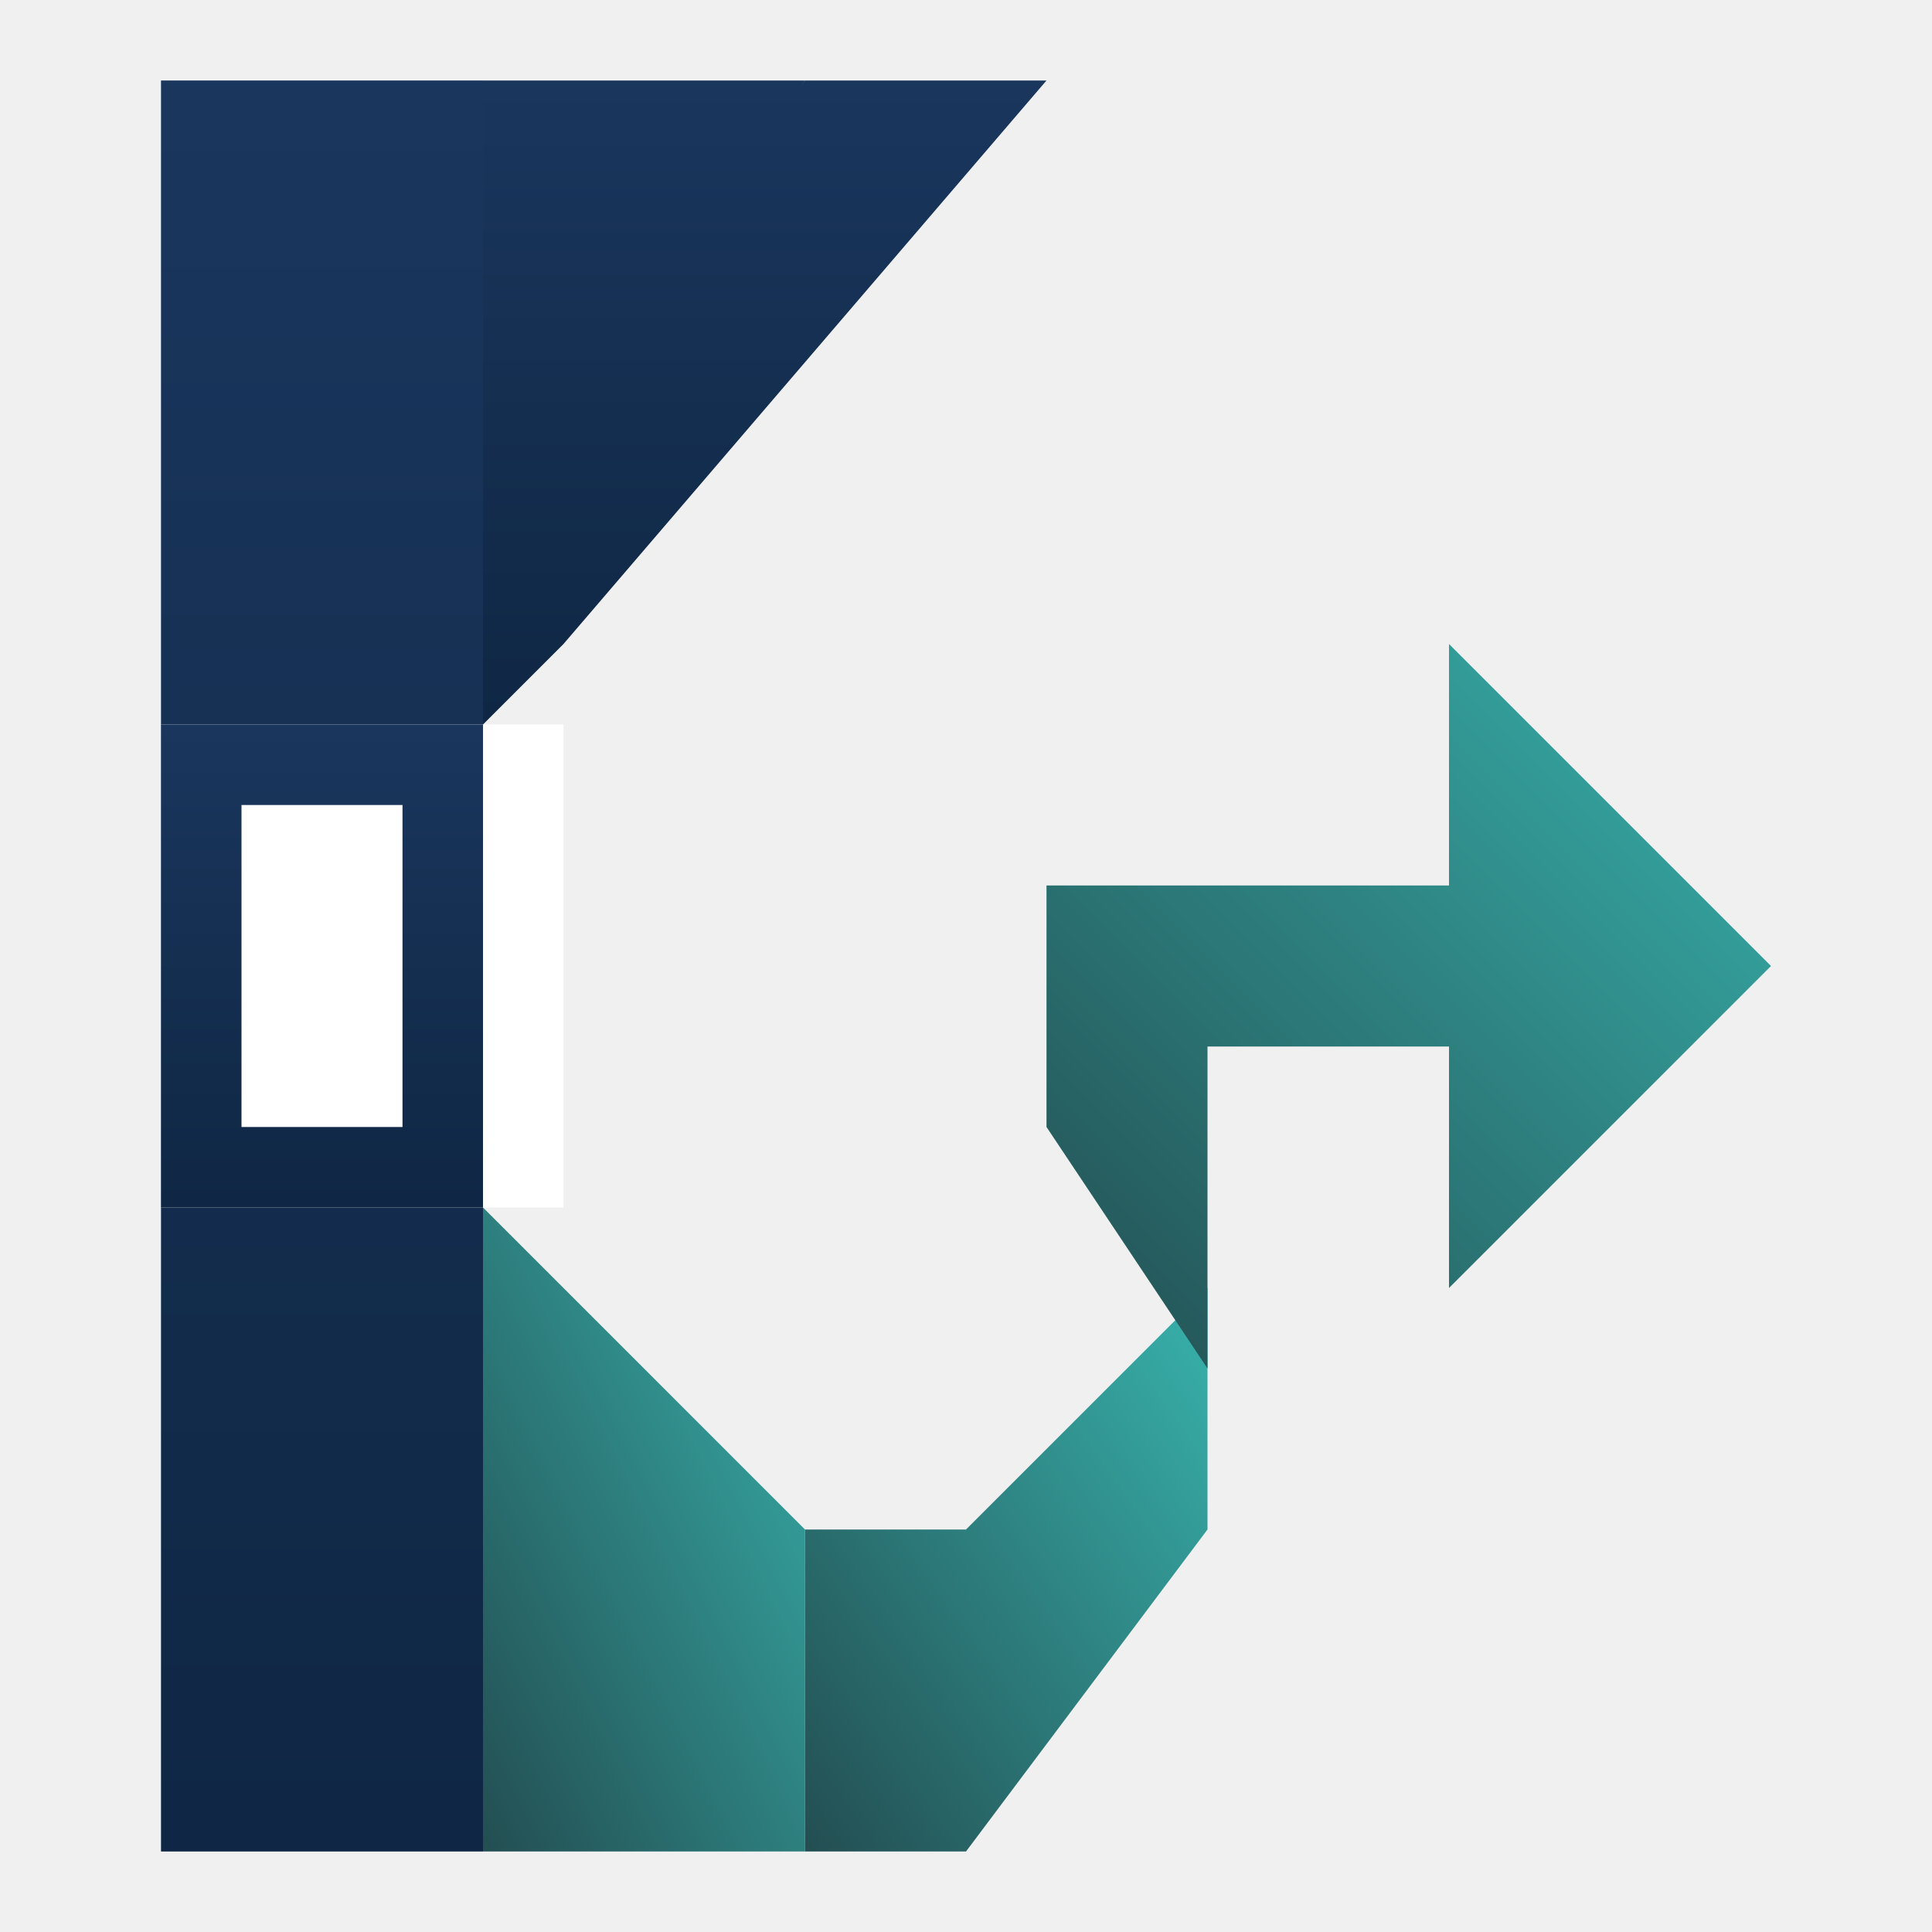
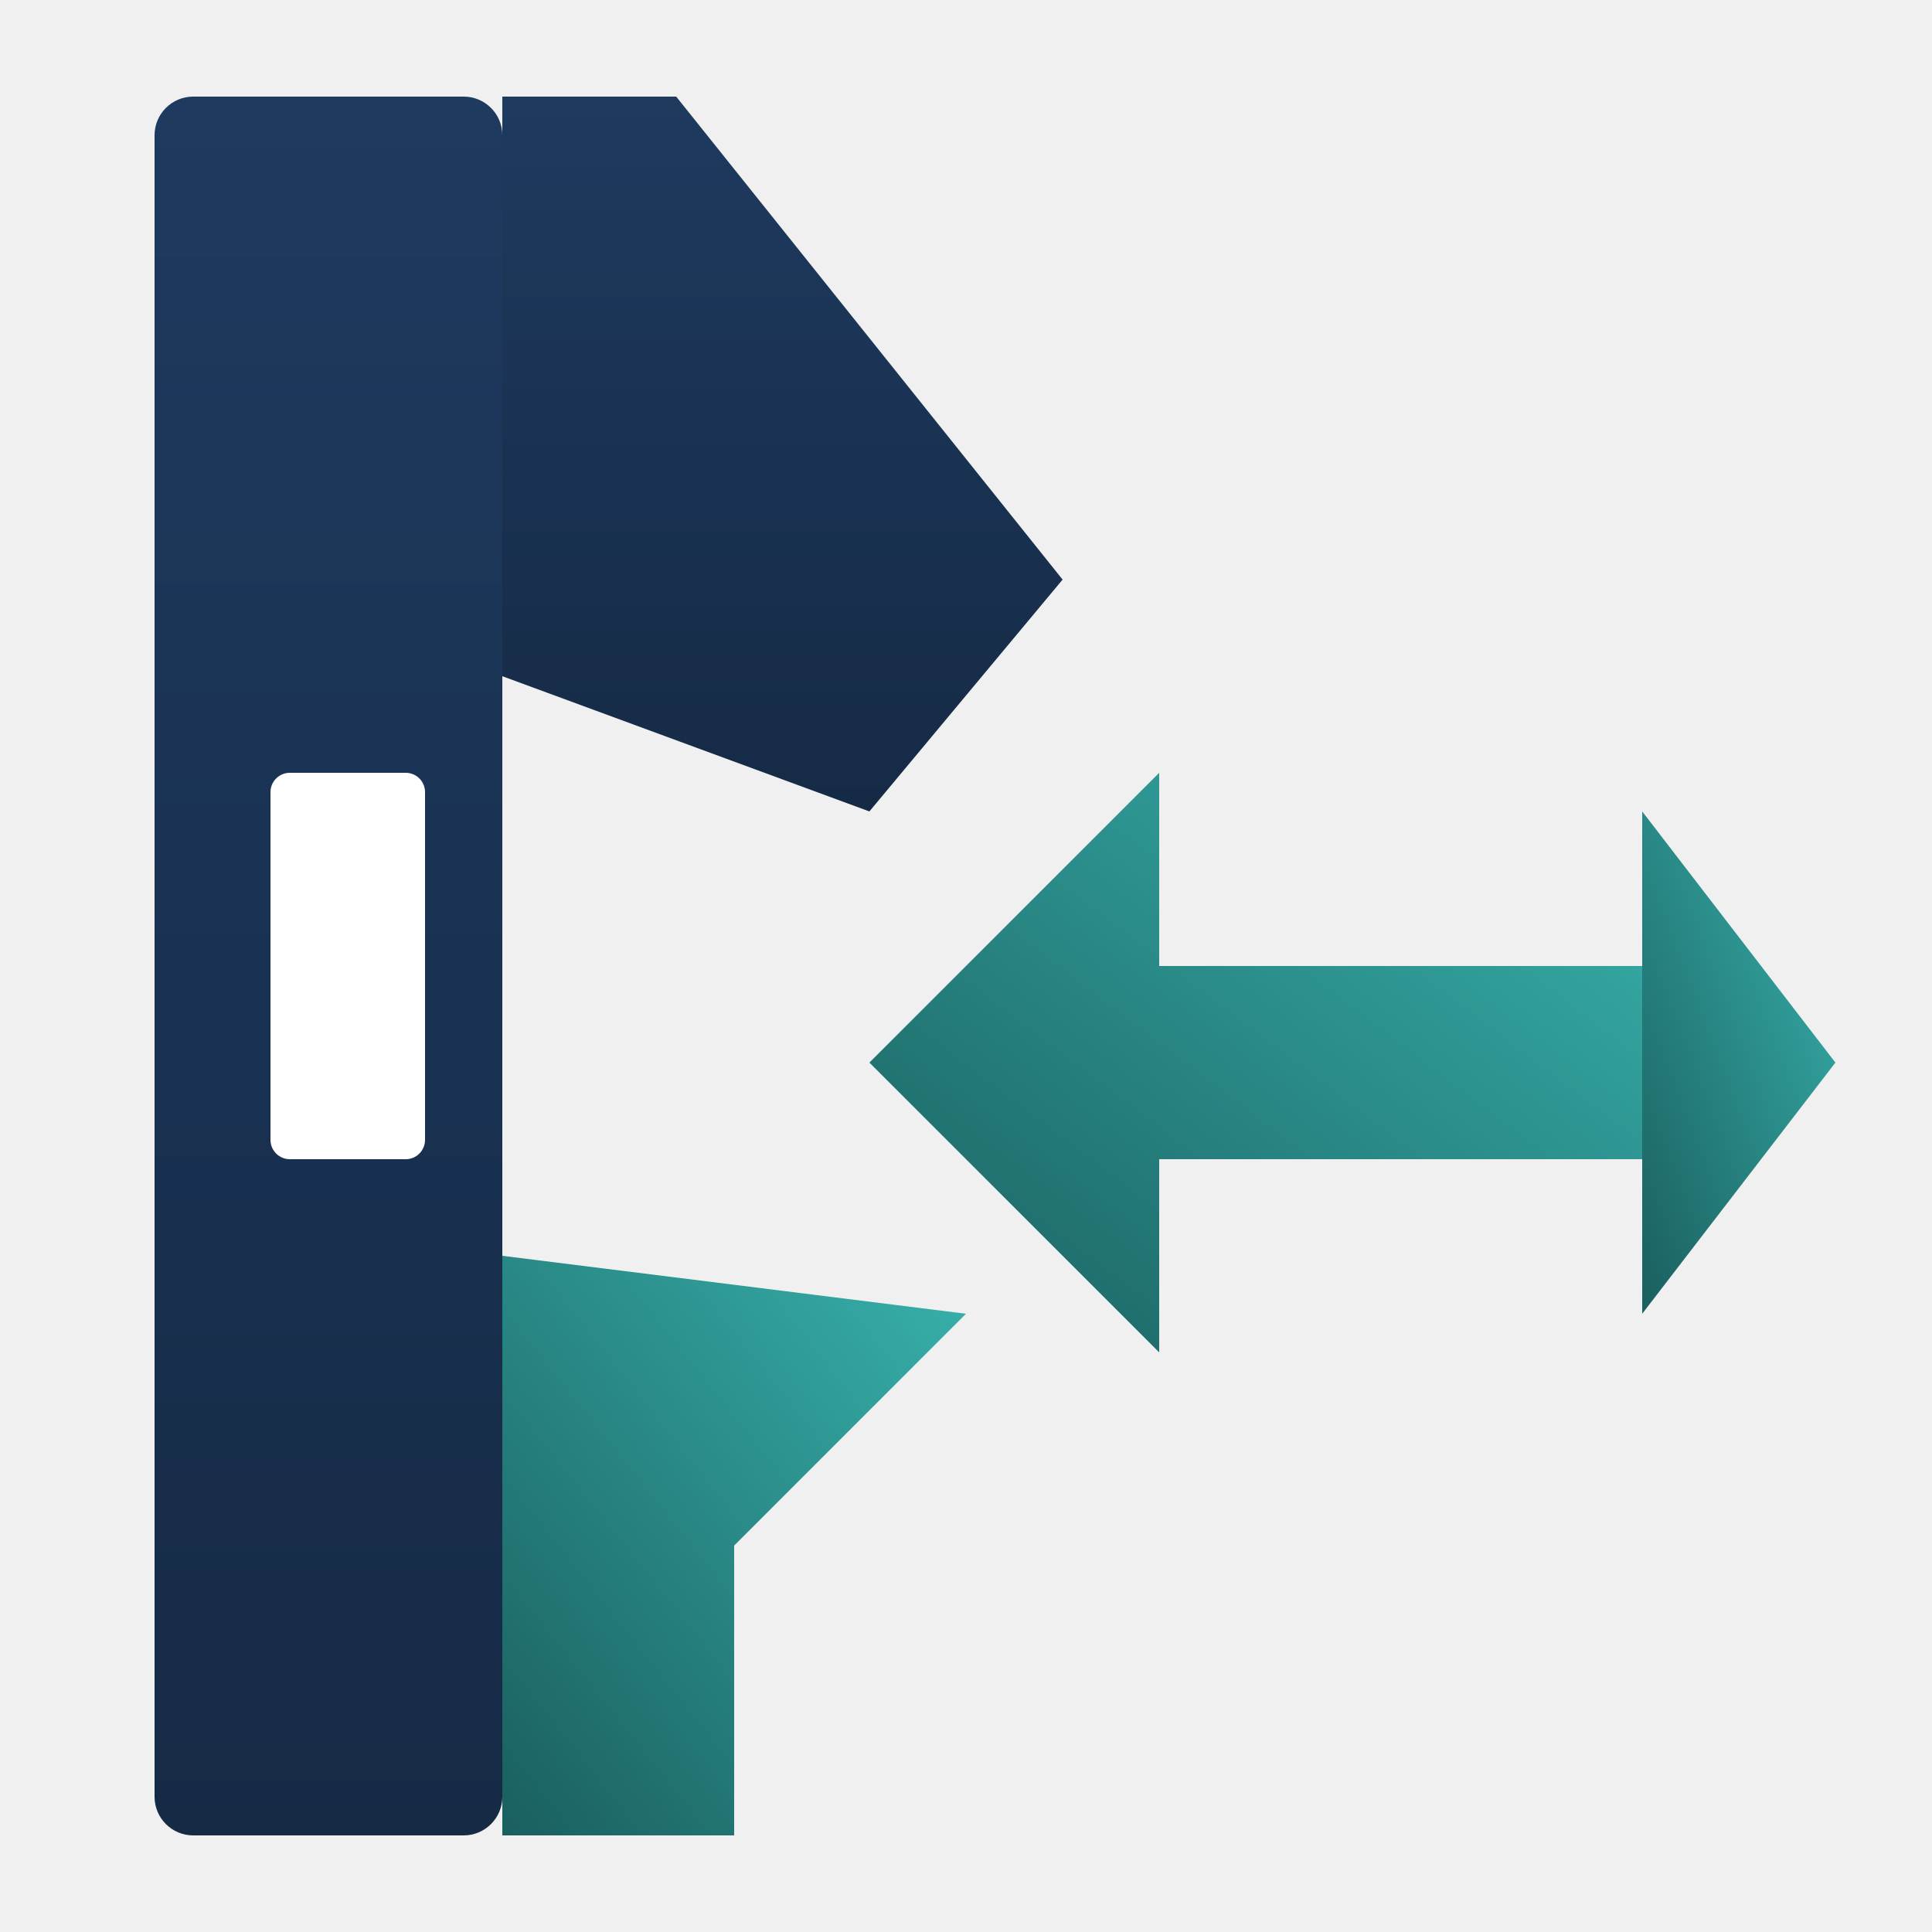
- <svg xmlns="http://www.w3.org/2000/svg" viewBox="0 0 120 120" fill="none">
+ <svg xmlns="http://www.w3.org/2000/svg" viewBox="0 0 100 100" fill="none">
  <defs>
    <linearGradient id="darkBlue" x1="0%" y1="0%" x2="0%" y2="100%">
-       <stop offset="0%" style="stop-color:#1a365d" />
-       <stop offset="100%" style="stop-color:#0f2744" />
+       <stop offset="0%" stop-color="#1e3a5f" />
+       <stop offset="100%" stop-color="#152a45" />
    </linearGradient>
    <linearGradient id="teal" x1="0%" y1="100%" x2="100%" y2="0%">
-       <stop offset="0%" style="stop-color:#234e52" />
-       <stop offset="100%" style="stop-color:#38b2ac" />
+       <stop offset="0%" stop-color="#1a5f5f" />
+       <stop offset="100%" stop-color="#38b2ac" />
    </linearGradient>
  </defs>
-   <path d="M10 5 L10 115 L30 115 L30 75 L30 45 L30 5 Z" fill="url(#darkBlue)" />
-   <rect x="10" y="45" width="25" height="30" fill="none" stroke="url(#darkBlue)" stroke-width="0" />
-   <path d="M10 45 L35 45 L35 75 L10 75 Z" fill="white" />
-   <path d="M10 45 L10 75 L30 75 L30 45 Z" fill="url(#darkBlue)" />
-   <rect x="15" y="50" width="10" height="20" fill="white" />
-   <path d="M30 45 L30 5 L50 5 L30 35 Z" fill="url(#darkBlue)" />
-   <path d="M35 40 L65 5 L50 5 L30 30 L30 45 Z" fill="url(#darkBlue)" />
-   <path d="M30 75 L30 115 L50 115 L50 95 Z" fill="url(#teal)" />
-   <path d="M50 95 L50 115 L60 115 L75 95 L75 80 L60 95 Z" fill="url(#teal)" />
-   <path d="M65 70 L65 55 L90 55 L90 40 L110 60 L90 80 L90 65 L75 65 L75 85 Z" fill="url(#teal)" />
+   <rect x="8" y="5" width="18" height="90" rx="2" fill="url(#darkBlue)" />
+   <rect x="14" y="40" width="8" height="20" rx="1" fill="white" />
+   <polygon points="26,35 26,5 35,5 55,30 45,42" fill="url(#darkBlue)" />
+   <polygon points="26,65 26,95 38,95 38,80 50,68" fill="url(#teal)" />
+   <path d="M45,55 L60,40 L60,50 L85,50 L85,60 L60,60 L60,70 L45,55" fill="url(#teal)" />
+   <polygon points="85,42 95,55 85,68 85,60 85,50" fill="url(#teal)" />
</svg>
